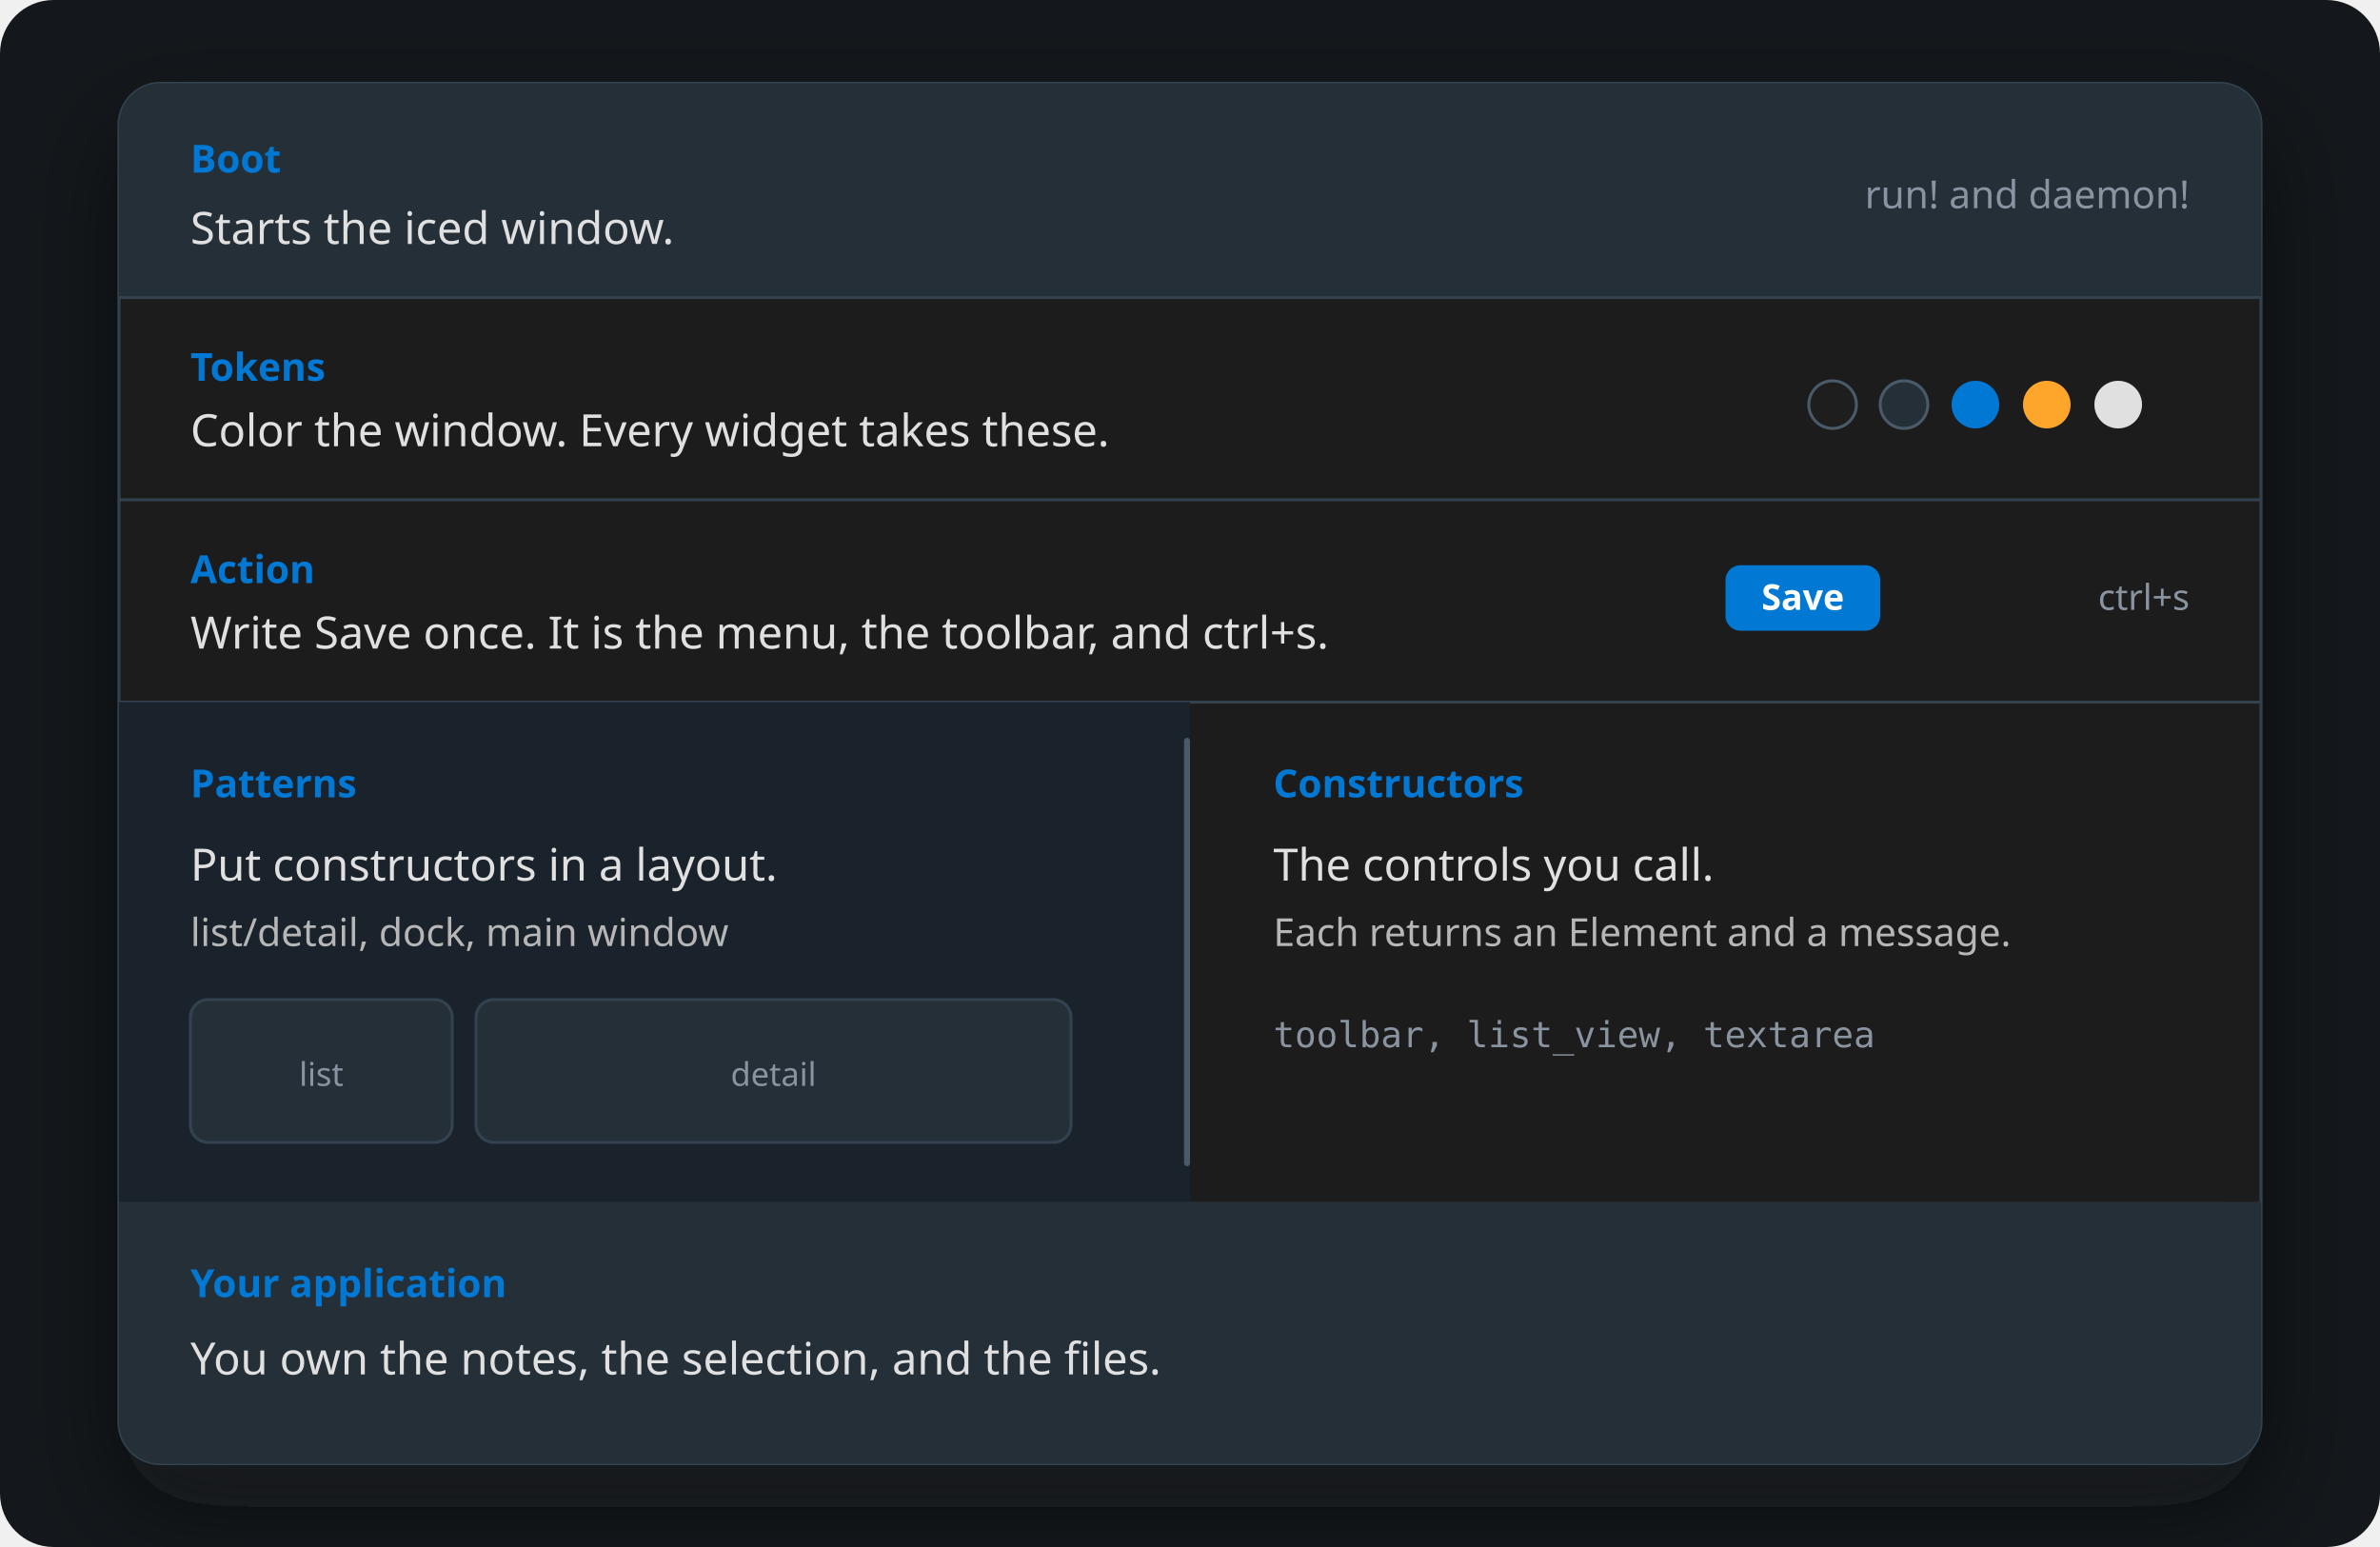
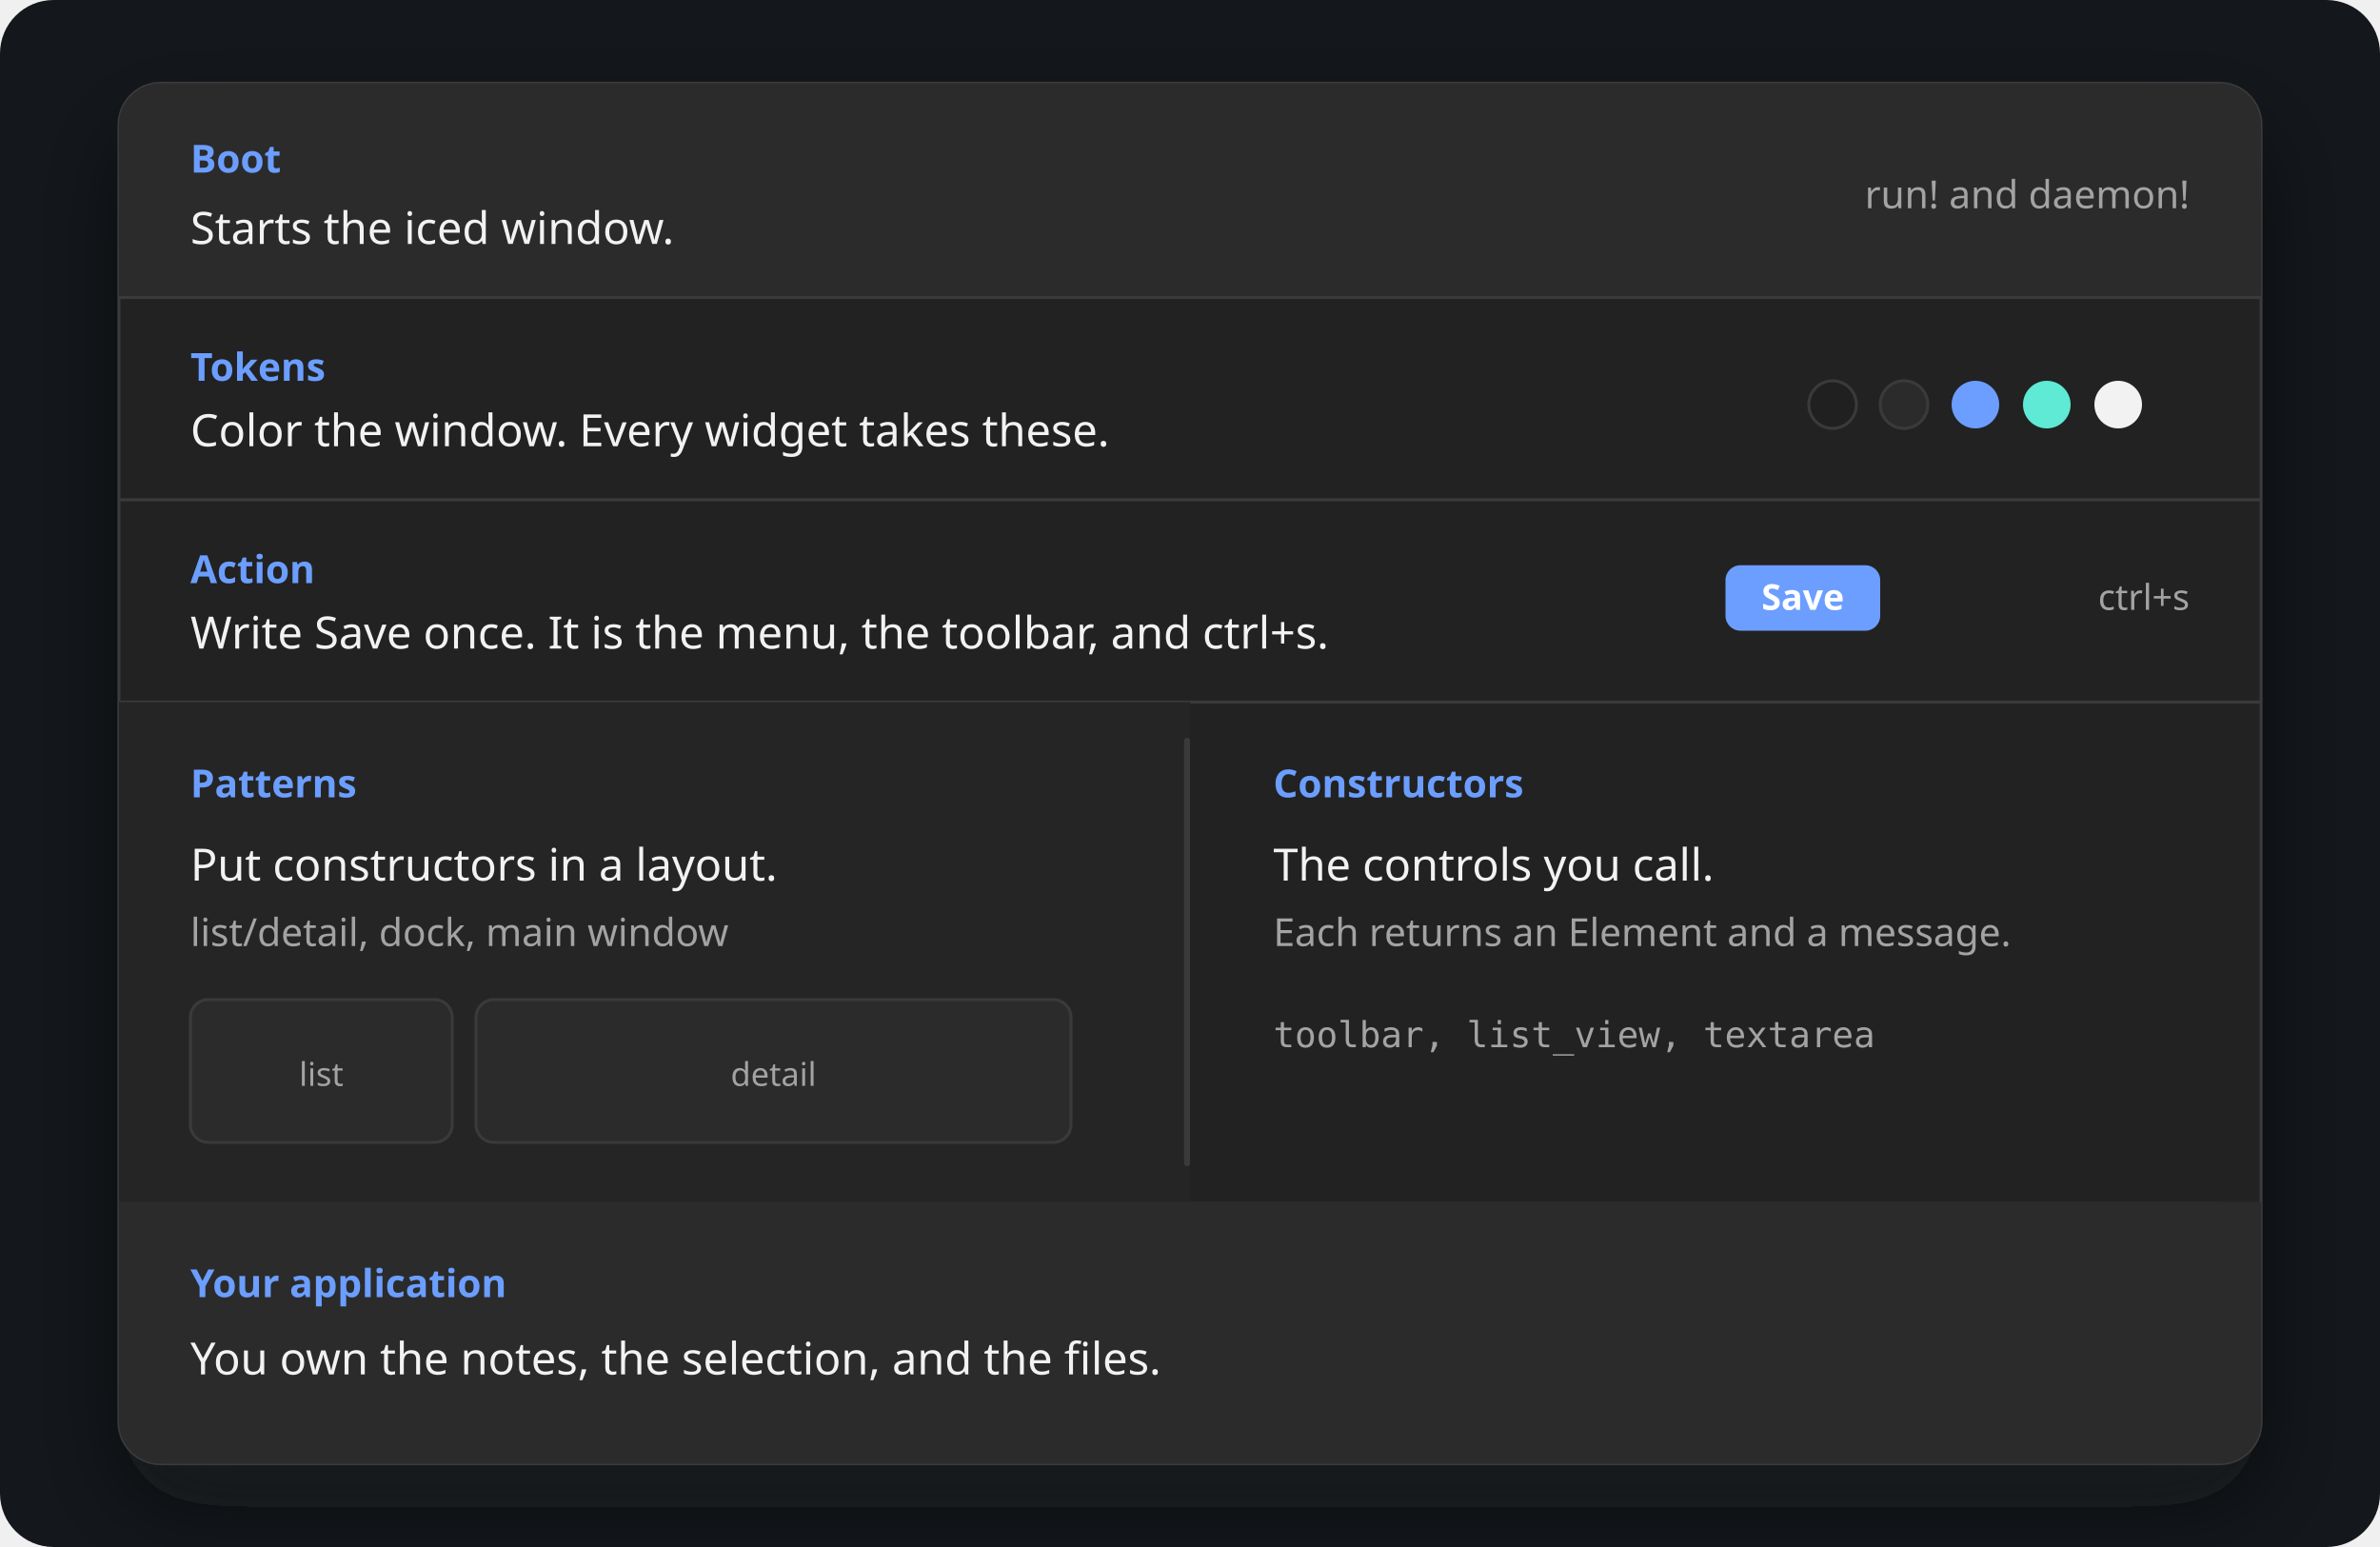
<svg xmlns="http://www.w3.org/2000/svg" viewBox="0 0 800 520" role="img" aria-labelledby="title desc">
  <defs>
    <filter id="lift" x="-6%" y="-6%" width="112%" height="116%">
      <feDropShadow dx="0" dy="14" stdDeviation="16" flood-color="#0a0c10" flood-opacity="0.5" />
    </filter>
  </defs>
  <rect width="800" height="520" rx="18" fill="#14181C" />
  <g filter="url(#lift)">
-     <rect x="40" y="28" width="720" height="464" rx="14" fill="#1E1E1E" stroke="#33424E" />
+     <rect x="40" y="28" width="720" height="464" rx="14" fill="#202020" stroke="#3A3A3A" />
  </g>
  <g font-family="ui-sans-serif, system-ui, sans-serif">
-     <rect x="40" y="28" width="720" height="72" rx="14" fill="#242F38" />
-     <rect x="40" y="72" width="720" height="28" fill="#242F38" />
-     <text x="64" y="58" fill="#0178D4" font-size="13" font-weight="600">Boot</text>
-     <text x="64" y="82" fill="#E0E0E0" font-size="15">Starts the iced window.</text>
-     <text x="736" y="70" text-anchor="end" fill="#8A93A0" font-size="13">run! and daemon!</text>
-     <line x1="40" y1="100" x2="760" y2="100" stroke="#33424E" />
-     <text x="64" y="128" fill="#0178D4" font-size="13" font-weight="600">Tokens</text>
-     <text x="64" y="150" fill="#E0E0E0" font-size="15">Color the window. Every widget takes these.</text>
-     <circle cx="616" cy="136" r="8" fill="#1E1E1E" stroke="#4A5A68" />
-     <circle cx="640" cy="136" r="8" fill="#242F38" stroke="#4A5A68" />
-     <circle cx="664" cy="136" r="8" fill="#0178D4" />
-     <circle cx="688" cy="136" r="8" fill="#FEA62B" />
-     <circle cx="712" cy="136" r="8" fill="#E0E0E0" />
-     <line x1="40" y1="168" x2="760" y2="168" stroke="#33424E" />
-     <text x="64" y="196" fill="#0178D4" font-size="13" font-weight="600">Action</text>
-     <text x="64" y="218" fill="#E0E0E0" font-size="15">Write Save once. It is the menu, the toolbar, and ctrl+s.</text>
-     <rect x="580" y="190" width="52" height="22" rx="5" fill="#0178D4" />
+     <rect x="40" y="28" width="720" height="72" rx="14" fill="#2B2B2B" />
+     <rect x="40" y="72" width="720" height="28" fill="#2B2B2B" />
+     <text x="64" y="58" fill="#6B9EFF" font-size="13" font-weight="600">Boot</text>
+     <text x="64" y="82" fill="#F2F2F2" font-size="15">Starts the iced window.</text>
+     <text x="736" y="70" text-anchor="end" fill="#A3A3A3" font-size="13">run! and daemon!</text>
+     <line x1="40" y1="100" x2="760" y2="100" stroke="#3A3A3A" />
+     <text x="64" y="128" fill="#6B9EFF" font-size="13" font-weight="600">Tokens</text>
+     <text x="64" y="150" fill="#F2F2F2" font-size="15">Color the window. Every widget takes these.</text>
+     <circle cx="616" cy="136" r="8" fill="#202020" stroke="#3A3A3A" />
+     <circle cx="640" cy="136" r="8" fill="#2B2B2B" stroke="#3A3A3A" />
+     <circle cx="664" cy="136" r="8" fill="#6B9EFF" />
+     <circle cx="688" cy="136" r="8" fill="#5EEAD4" />
+     <circle cx="712" cy="136" r="8" fill="#F2F2F2" />
+     <line x1="40" y1="168" x2="760" y2="168" stroke="#3A3A3A" />
+     <text x="64" y="196" fill="#6B9EFF" font-size="13" font-weight="600">Action</text>
+     <text x="64" y="218" fill="#F2F2F2" font-size="15">Write Save once. It is the menu, the toolbar, and ctrl+s.</text>
+     <rect x="580" y="190" width="52" height="22" rx="5" fill="#6B9EFF" />
    <text x="606" y="205" text-anchor="middle" fill="#FFFFFF" font-size="12" font-weight="600">Save</text>
-     <text x="736" y="205" text-anchor="end" fill="#8A93A0" font-size="12">ctrl+s</text>
-     <line x1="40" y1="236" x2="760" y2="236" stroke="#33424E" />
-     <rect x="40" y="236" width="360" height="168" fill="#1A232B" />
-     <rect x="398" y="248" width="2" height="144" rx="1" fill="#4A5A68" />
-     <text x="64" y="268" fill="#0178D4" font-size="13" font-weight="600">Patterns</text>
-     <text x="64" y="296" fill="#E0E0E0" font-size="15">Put constructors in a layout.</text>
-     <text x="64" y="318" fill="#B6B6B6" font-size="13">list/detail, dock, main window</text>
-     <rect x="64" y="336" width="88" height="48" rx="6" fill="#242F38" stroke="#33424E" />
-     <rect x="160" y="336" width="200" height="48" rx="6" fill="#242F38" stroke="#33424E" />
-     <text x="108" y="365" text-anchor="middle" fill="#8A93A0" font-size="11">list</text>
-     <text x="260" y="365" text-anchor="middle" fill="#8A93A0" font-size="11">detail</text>
-     <text x="428" y="268" fill="#0178D4" font-size="13" font-weight="600">Constructors</text>
-     <text x="428" y="296" fill="#E0E0E0" font-size="15">The controls you call.</text>
-     <text x="428" y="318" fill="#B6B6B6" font-size="13">Each returns an Element and a message.</text>
-     <text x="428" y="352" fill="#8A93A0" font-family="ui-monospace, SFMono-Regular, Menlo, monospace" font-size="12">toolbar, list_view, textarea</text>
-     <rect x="40" y="404" width="720" height="88" rx="14" fill="#242F38" />
-     <rect x="40" y="404" width="720" height="20" fill="#242F38" />
-     <text x="64" y="436" fill="#0178D4" font-size="13" font-weight="600">Your application</text>
-     <text x="64" y="462" fill="#E0E0E0" font-size="15">You own the notes, the selection, and the files.</text>
+     <text x="736" y="205" text-anchor="end" fill="#A3A3A3" font-size="12">ctrl+s</text>
+     <line x1="40" y1="236" x2="760" y2="236" stroke="#3A3A3A" />
+     <rect x="40" y="236" width="360" height="168" fill="#252525" />
+     <rect x="398" y="248" width="2" height="144" rx="1" fill="#3A3A3A" />
+     <text x="64" y="268" fill="#6B9EFF" font-size="13" font-weight="600">Patterns</text>
+     <text x="64" y="296" fill="#F2F2F2" font-size="15">Put constructors in a layout.</text>
+     <text x="64" y="318" fill="#A3A3A3" font-size="13">list/detail, dock, main window</text>
+     <rect x="64" y="336" width="88" height="48" rx="6" fill="#2B2B2B" stroke="#3A3A3A" />
+     <rect x="160" y="336" width="200" height="48" rx="6" fill="#2B2B2B" stroke="#3A3A3A" />
+     <text x="108" y="365" text-anchor="middle" fill="#A3A3A3" font-size="11">list</text>
+     <text x="260" y="365" text-anchor="middle" fill="#A3A3A3" font-size="11">detail</text>
+     <text x="428" y="268" fill="#6B9EFF" font-size="13" font-weight="600">Constructors</text>
+     <text x="428" y="296" fill="#F2F2F2" font-size="15">The controls you call.</text>
+     <text x="428" y="318" fill="#A3A3A3" font-size="13">Each returns an Element and a message.</text>
+     <text x="428" y="352" fill="#A3A3A3" font-family="ui-monospace, SFMono-Regular, Menlo, monospace" font-size="12">toolbar, list_view, textarea</text>
+     <rect x="40" y="404" width="720" height="88" rx="14" fill="#2B2B2B" />
+     <rect x="40" y="404" width="720" height="20" fill="#2B2B2B" />
+     <text x="64" y="436" fill="#6B9EFF" font-size="13" font-weight="600">Your application</text>
+     <text x="64" y="462" fill="#F2F2F2" font-size="15">You own the notes, the selection, and the files.</text>
  </g>
</svg>
